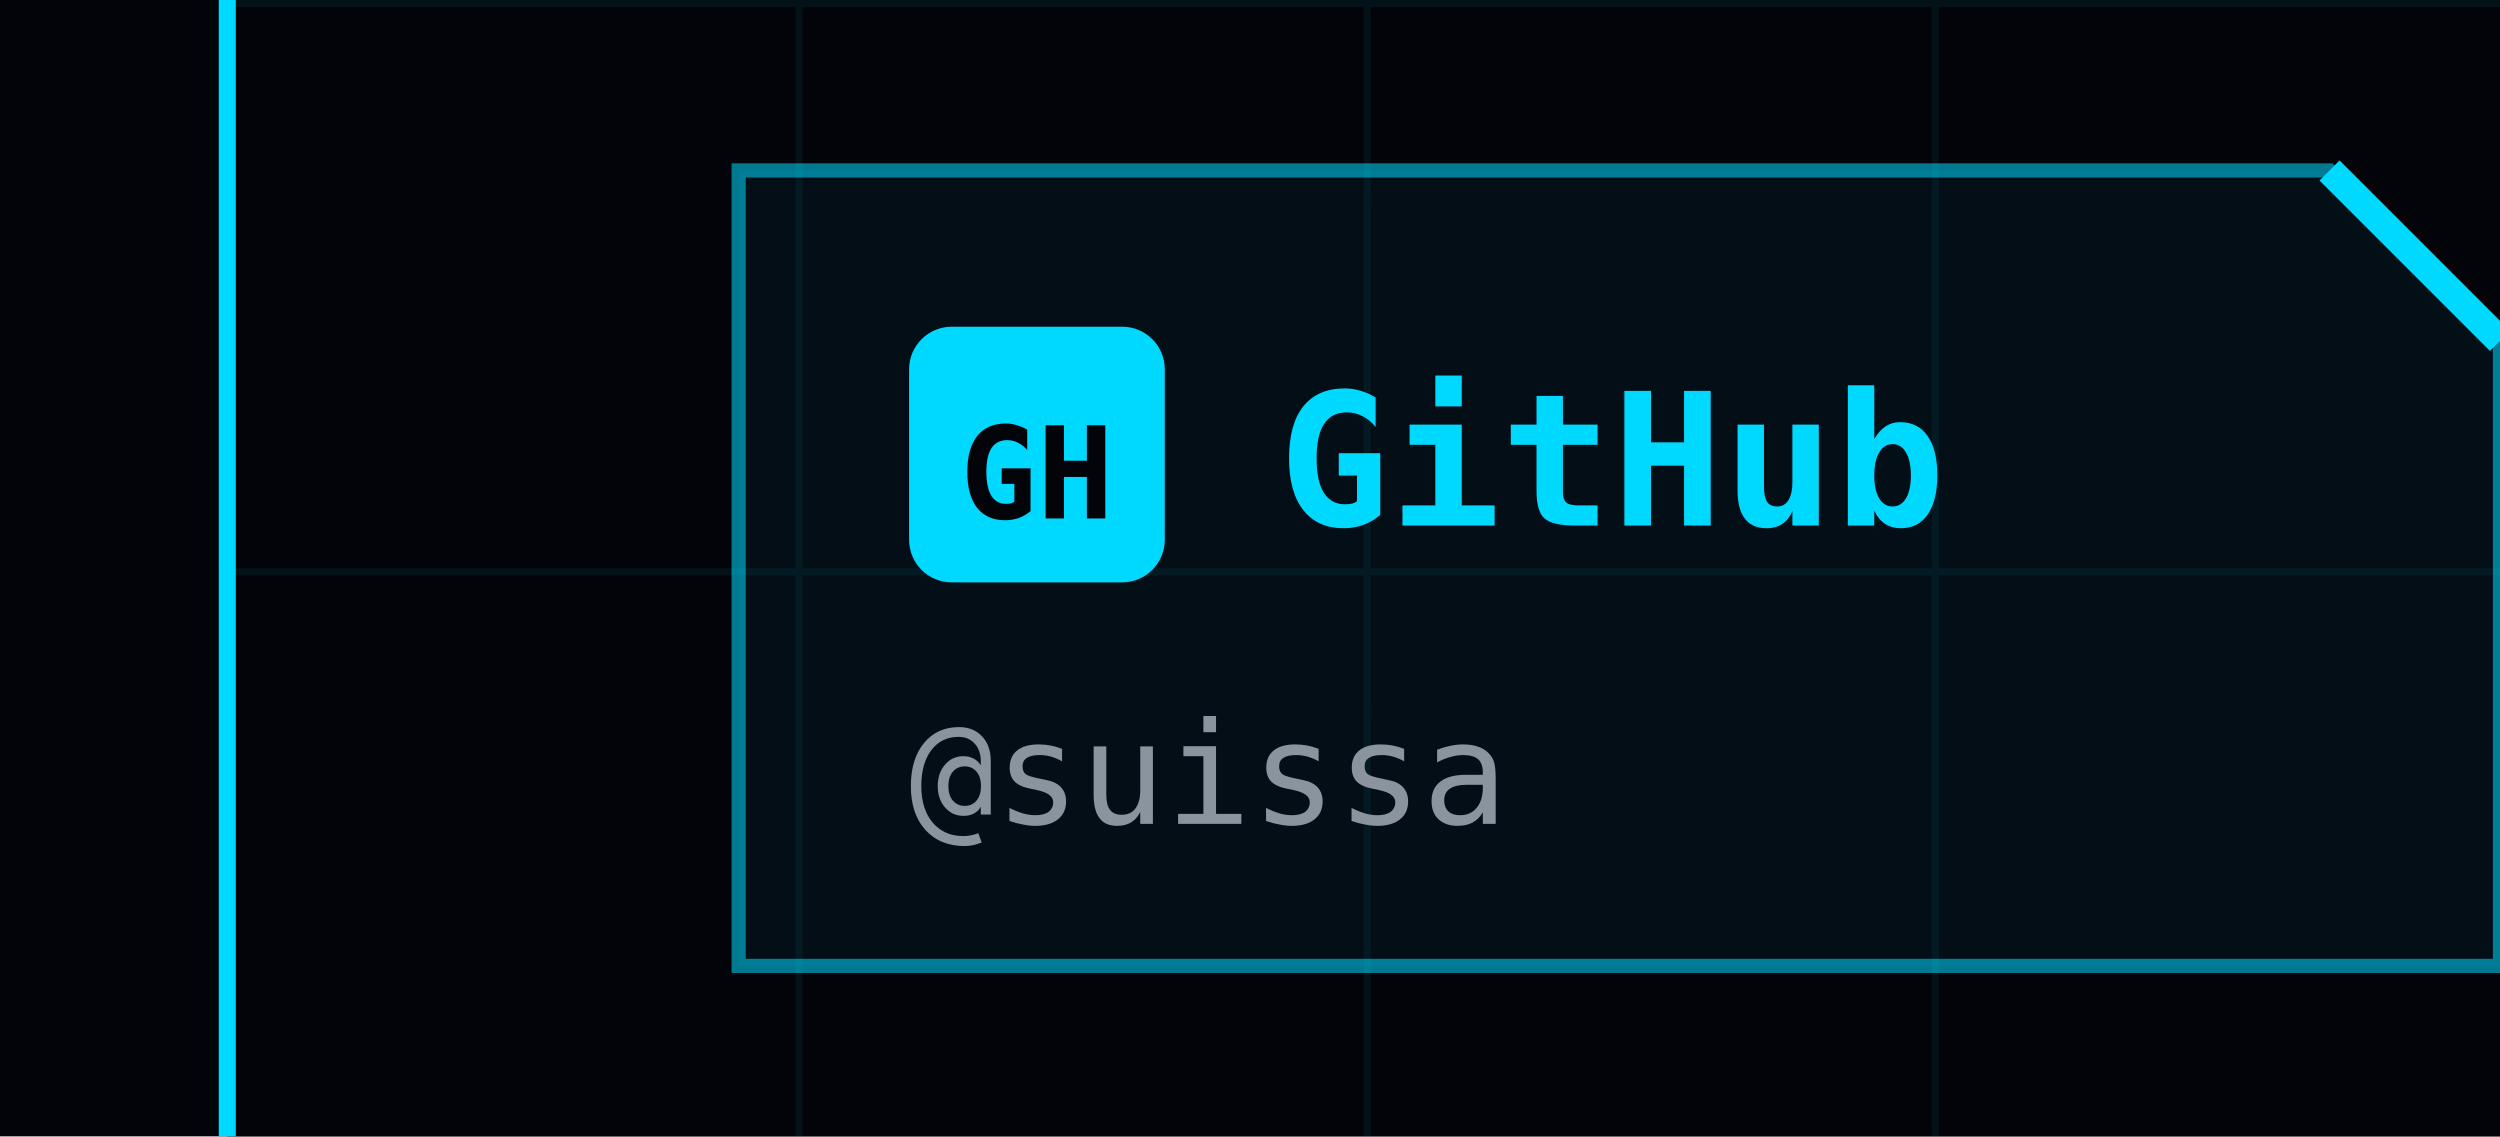
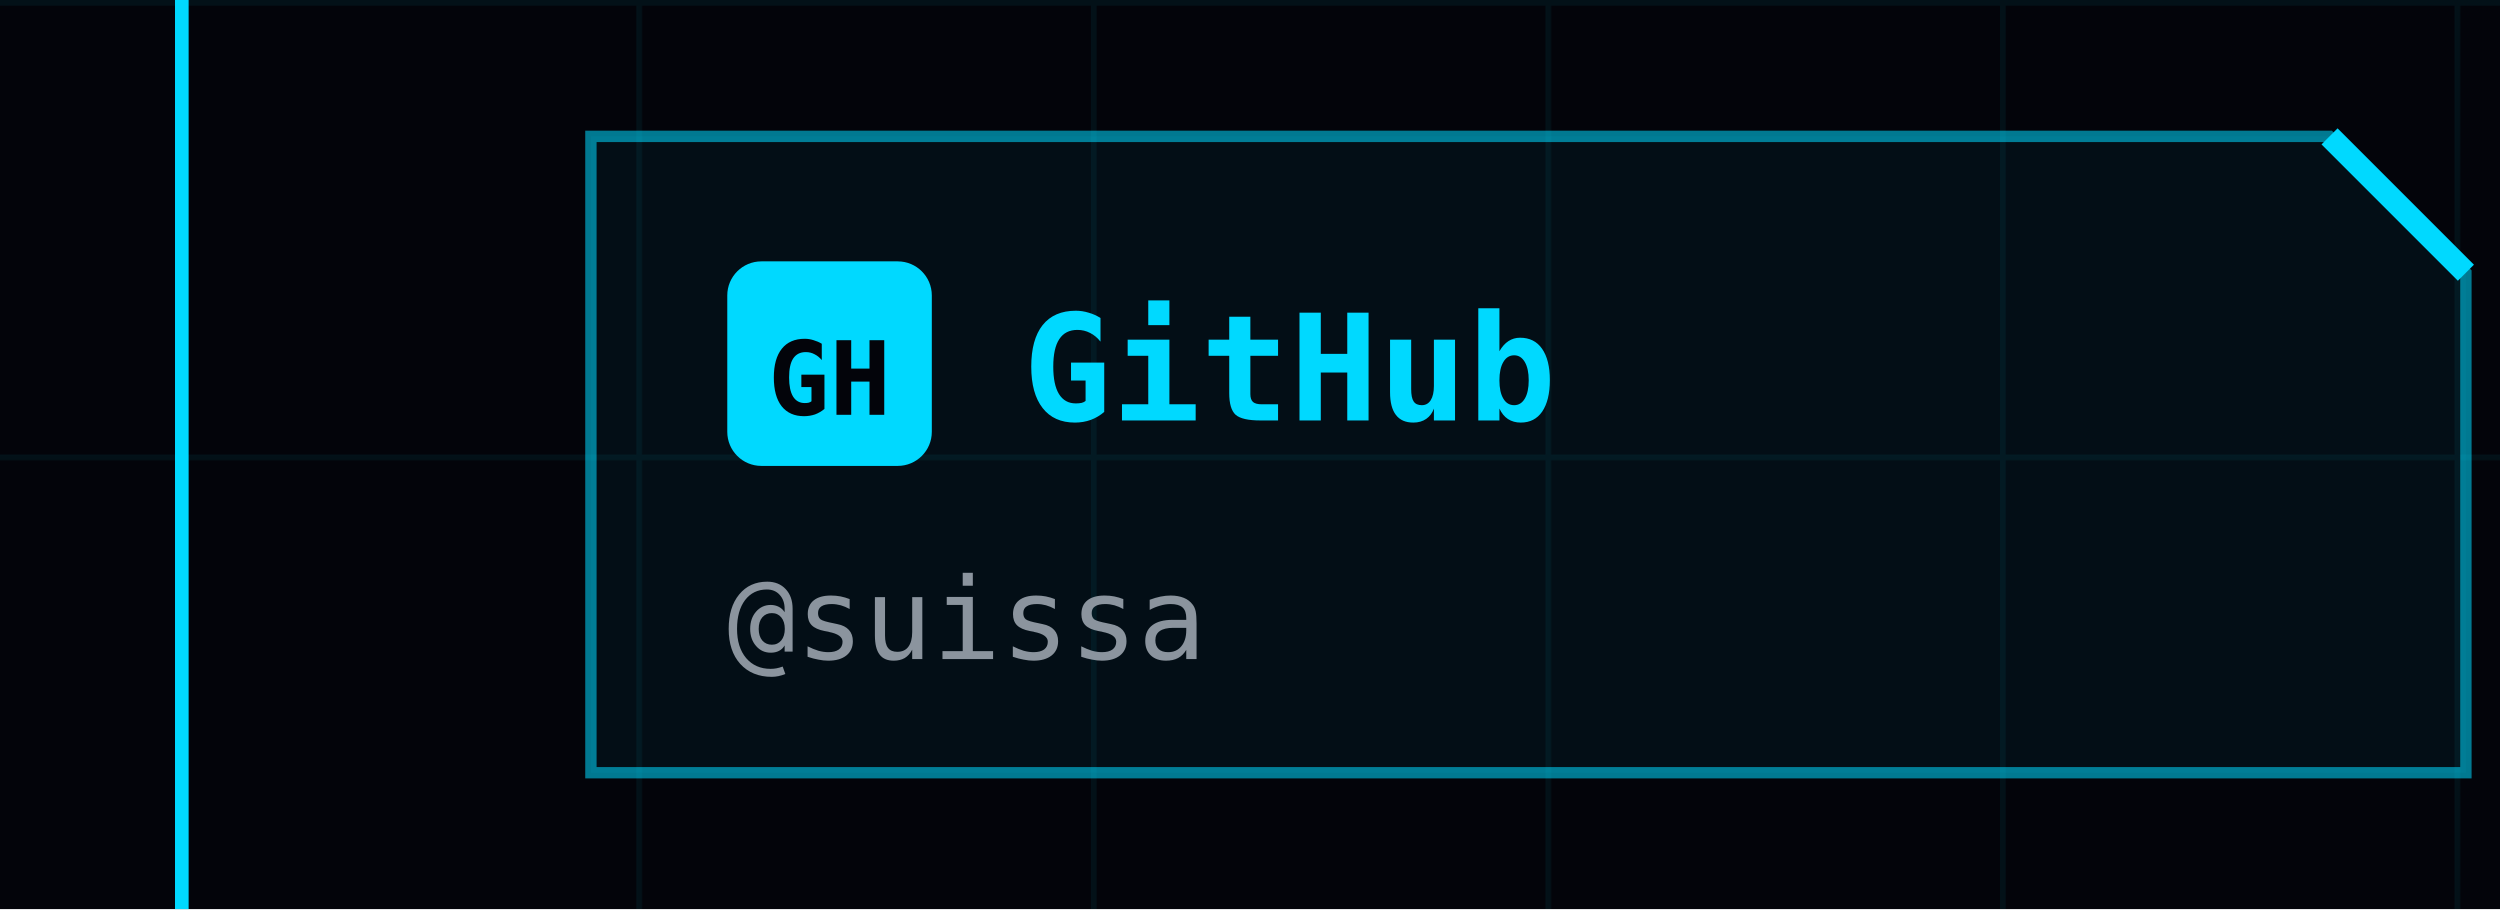
- <svg xmlns="http://www.w3.org/2000/svg" width="176" height="80" viewBox="0 0 176 80" role="img" aria-labelledby="t d">
+ <svg xmlns="http://www.w3.org/2000/svg" width="220" height="80" viewBox="0 0 220 80" role="img" aria-labelledby="t d">
  <style>text{font-family:ui-monospace,SFMono-Regular,Menlo,Consolas,monospace}.dim{fill:#8b949e}.cy{fill:#00d9ff}.wh{fill:#f0fbff}@keyframes fadein{from{opacity:0;transform:translateX(-6px)}to{opacity:1;transform:none}}.ln{animation:fadein .35s ease-out both}@media(prefers-reduced-motion:reduce){*{animation:none!important}}</style>
  <defs>
    <pattern id="grid" x="16" width="40" height="40" patternUnits="userSpaceOnUse">
      <path d="M40 0H0V40" fill="none" stroke="#00d9ff" stroke-opacity=".06" />
    </pattern>
    <filter id="glow" x="-50%" y="-50%" width="200%" height="200%">
      <feGaussianBlur stdDeviation="6" />
    </filter>
  </defs>
+   <rect x="0" y="0" width="220" height="80" fill="#03040a" />
+   <rect x="0" y="0" width="220" height="80" fill="url(#grid)" />
  <path d="M16 -40V120" fill="none" stroke="#00d9ff" stroke-width="3" opacity=".55" filter="url(#glow)" />
-   <rect x="0" y="0" width="176" height="80" fill="#03040a" />
-   <rect x="16" y="0" width="160" height="80" fill="#03040a" />
-   <rect x="16" y="0" width="160" height="80" fill="url(#grid)" />
+   <path d="M16 0V80" fill="none" stroke="#00d9ff" stroke-width="1.2" />
  <g class="ln" style="animation-delay:.25s">
-     <path d="M52 12H164L176 24V68H52Z" fill="#00d9ff" fill-opacity=".05" />
-     <path d="M52 12H164L176 24V68H52Z" fill="none" stroke="#00d9ff" stroke-opacity=".55" />
-     <path d="M164 12L176 24" stroke="#00d9ff" stroke-width="2" />
-     <rect x="64" y="23" width="18" height="18" rx="3" fill="#00d9ff" />
-     <text x="73" y="36.5" text-anchor="middle" font-weight="700" fill="#03040a" style="font-size:9px">GH</text>
-     <text x="90" y="37" font-weight="700" class="cy" style="font-size:13px">GitHub</text>
-     <text x="64" y="58" class="dim" style="font-size:10px">@suissa</text>
+     <path d="M52 12H205L217 24V68H52Z" fill="#00d9ff" fill-opacity=".05" />
+     <path d="M52 12H205L217 24V68H52Z" fill="none" stroke="#00d9ff" stroke-opacity=".55" />
+     <path d="M205 12L217 24" stroke="#00d9ff" stroke-width="2" />
+     <g transform="translate(0 0)">
+       <rect x="64" y="23" width="18" height="18" rx="3" fill="#00d9ff" />
+       <text x="73" y="36.5" text-anchor="middle" font-weight="700" fill="#03040a" style="font-size:9px">GH</text>
+       <text x="90" y="37" font-weight="700" class="cy" style="font-size:13px">GitHub</text>
+       <text x="64" y="58" class="dim" style="font-size:10px">@suissa</text>
+     </g>
  </g>
-   <path d="M16 0V80" fill="none" stroke="#00d9ff" stroke-width="1.2" />
</svg>
